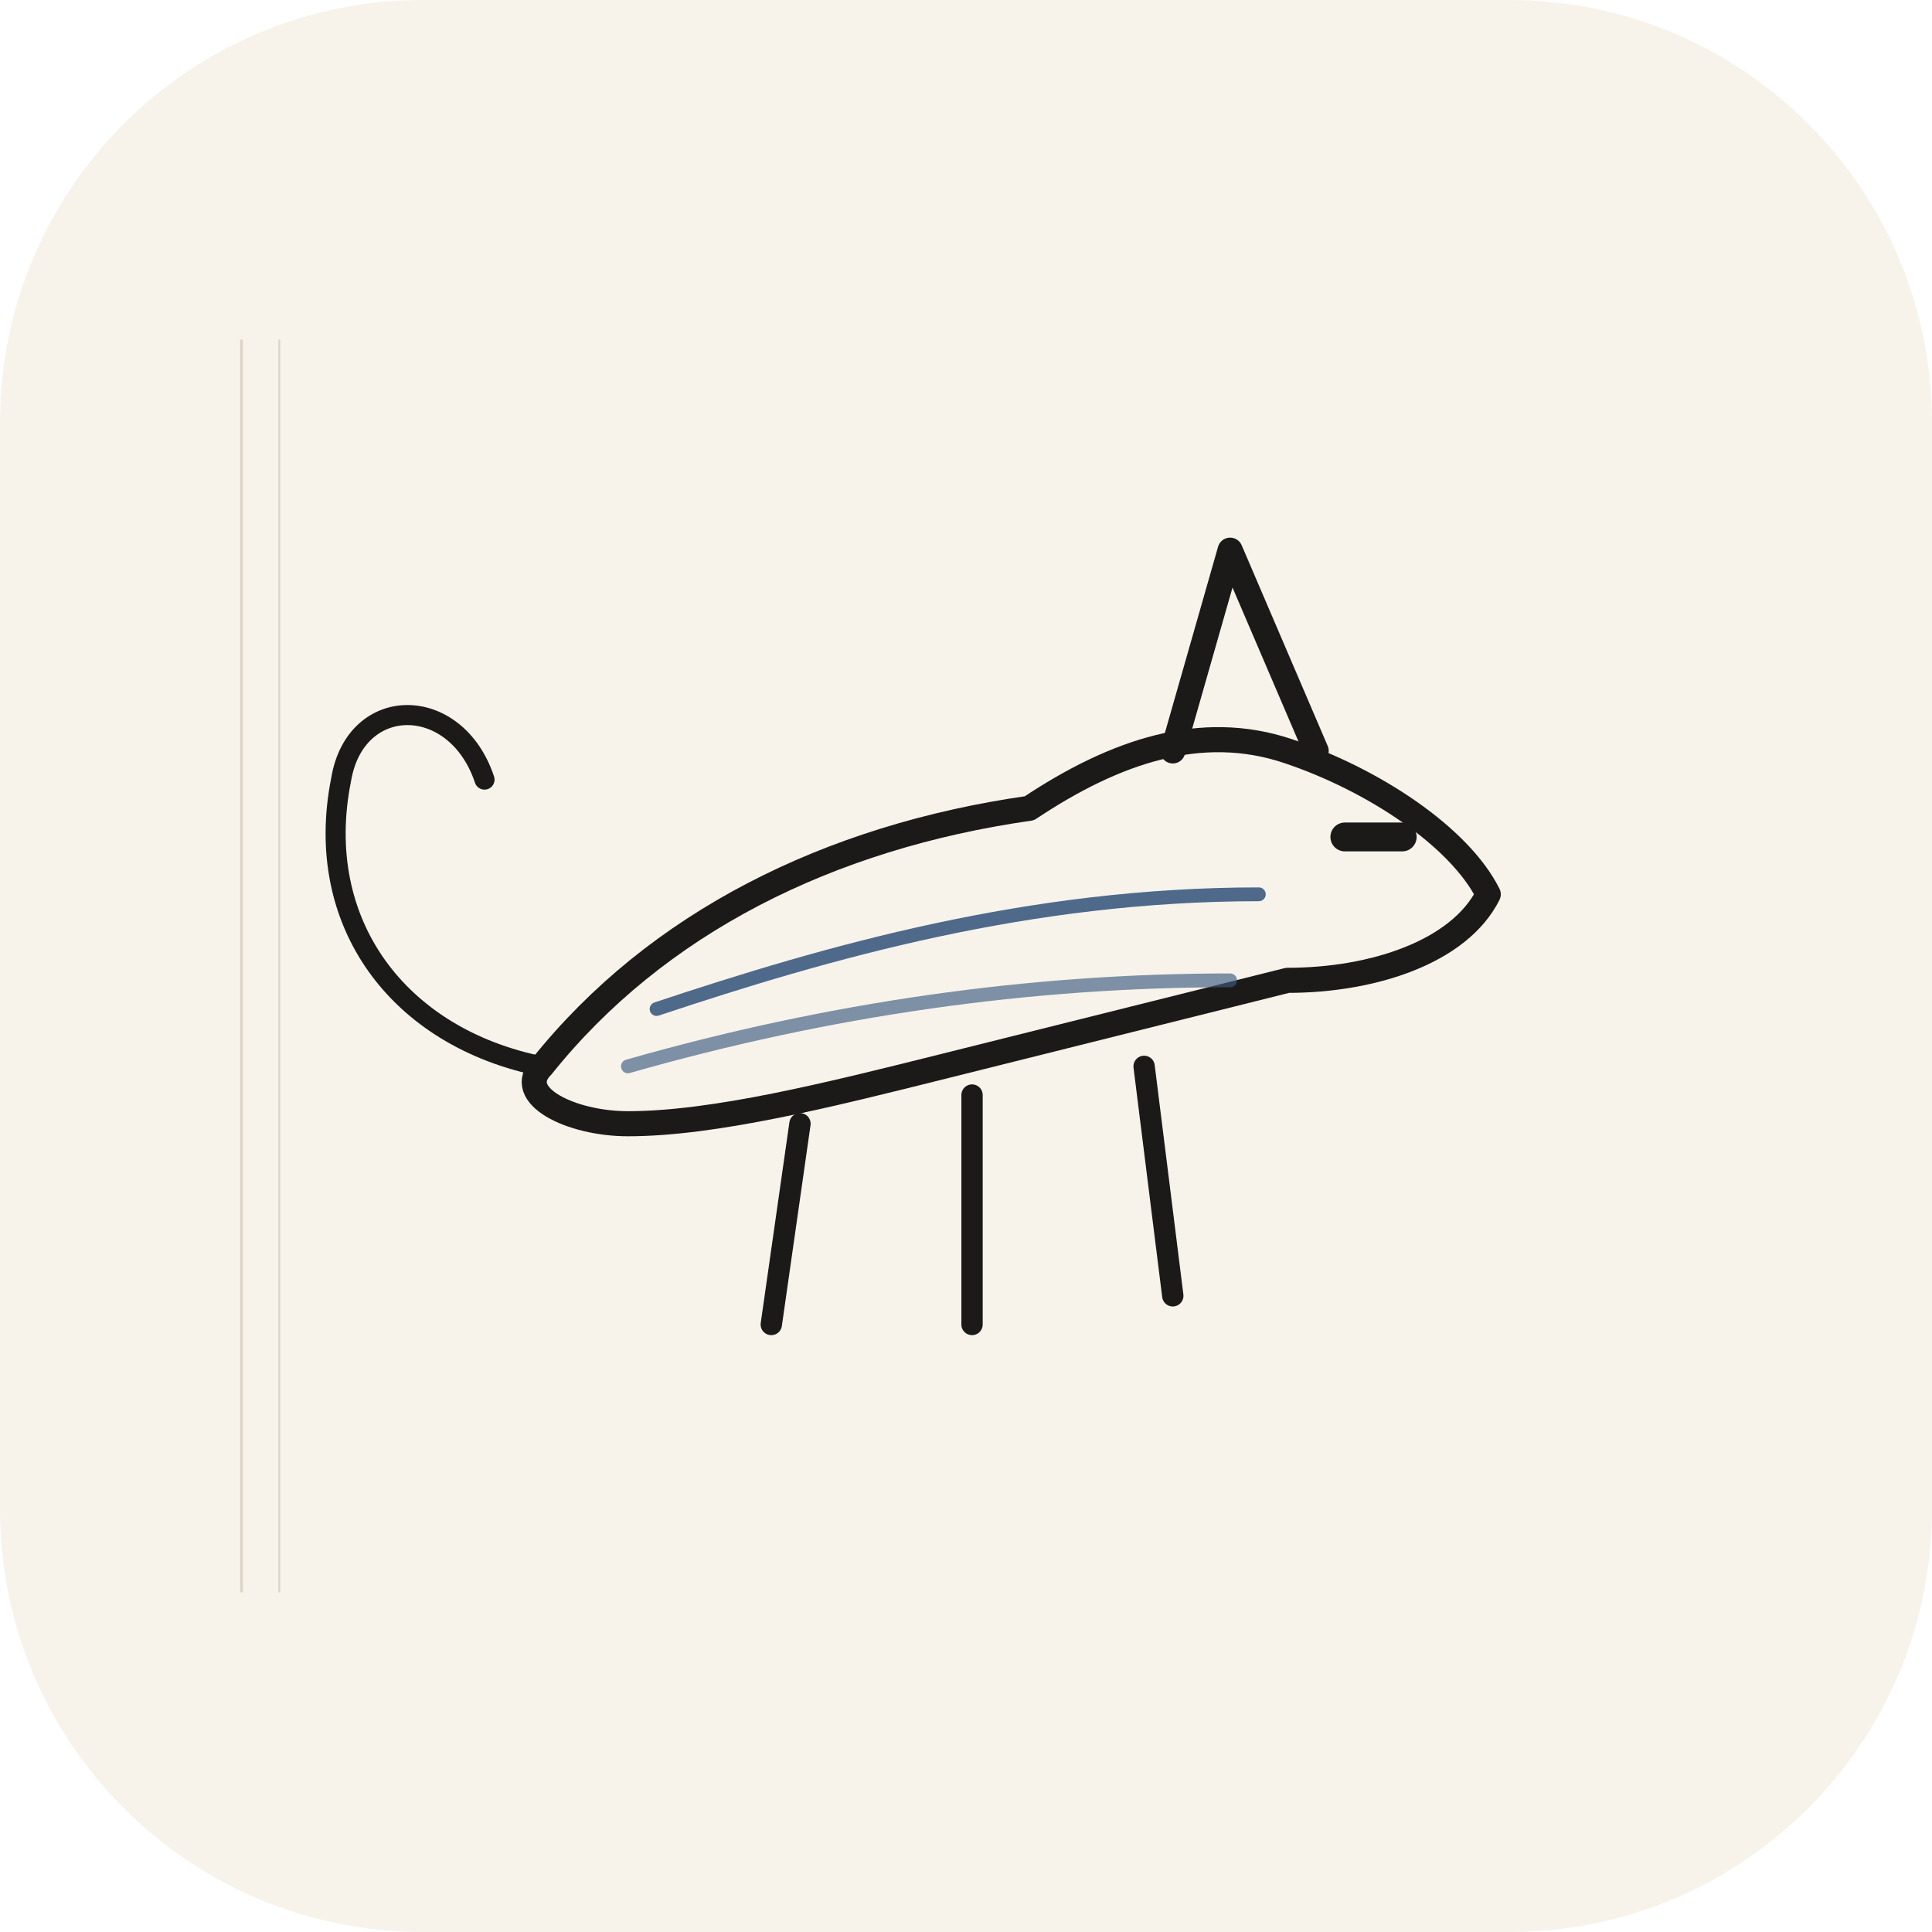
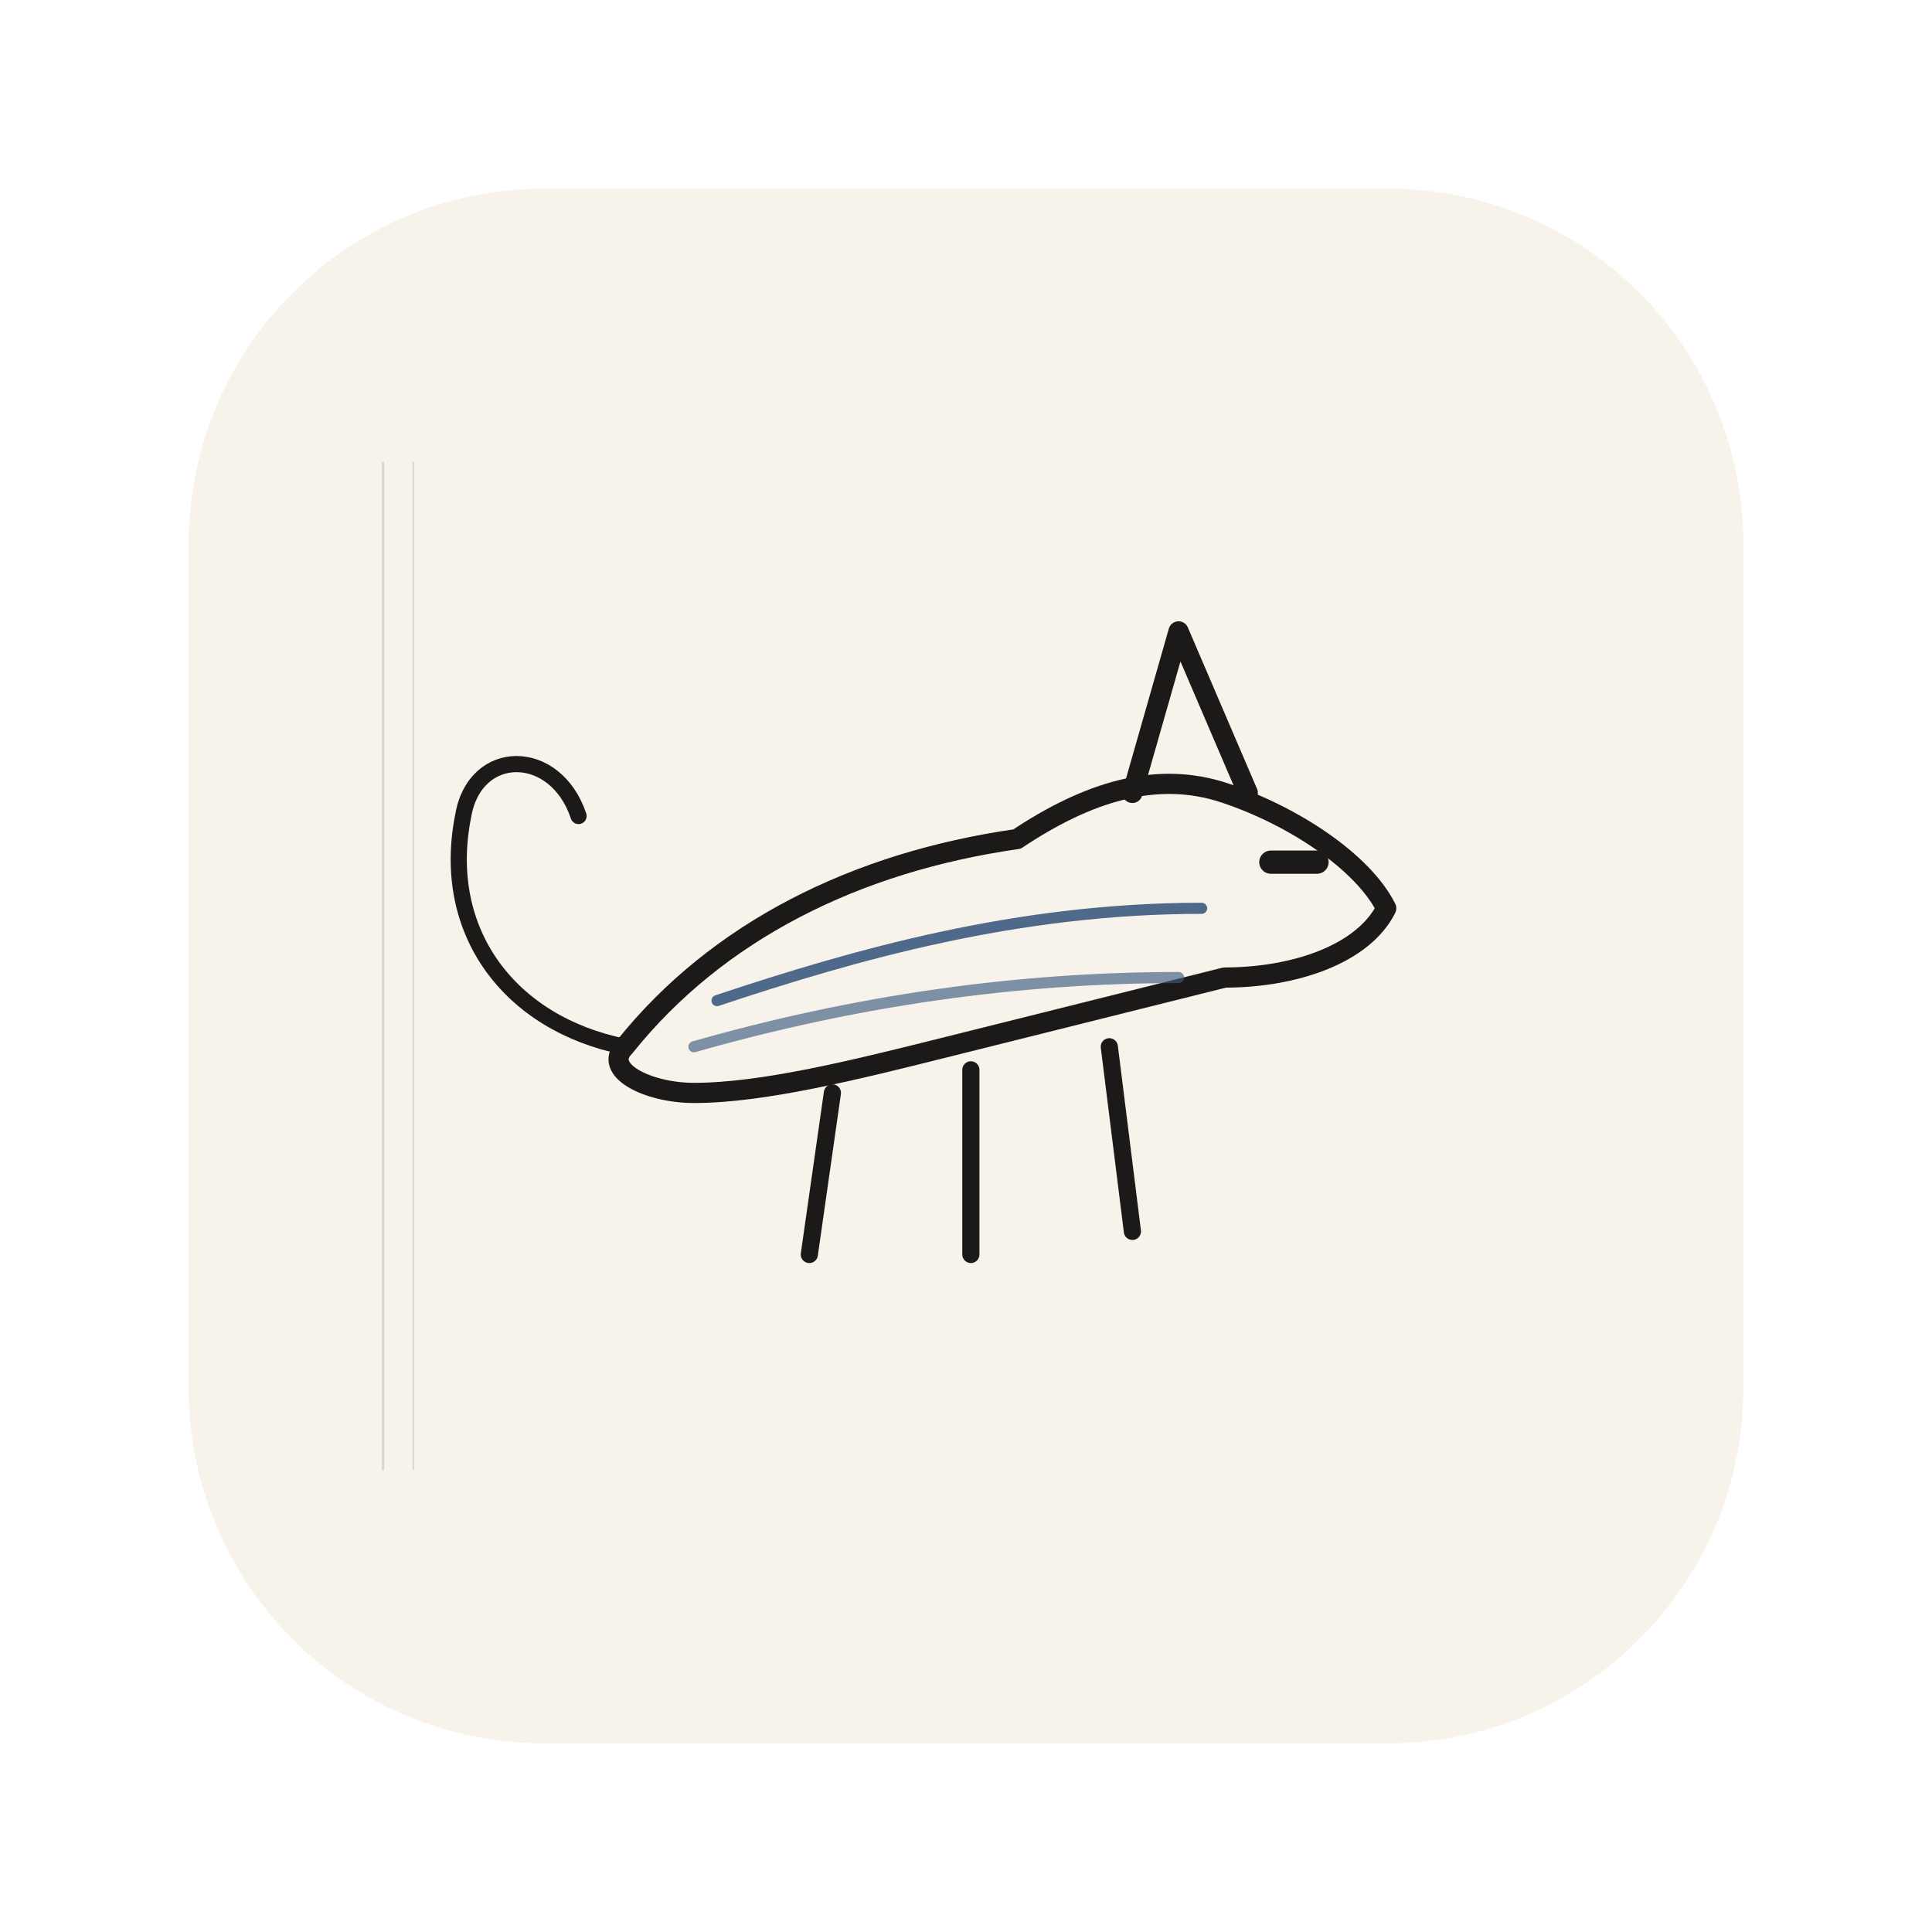
<svg xmlns="http://www.w3.org/2000/svg" width="1024" height="1024" viewBox="0 0 1024 1024">
-   <defs>
-     <clipPath id="r">
-       <rect x="0" y="0" width="1024" height="1024" rx="224" ry="224" />
-     </clipPath>
-   </defs>
-   <g clip-path="url(#r)">
-     <rect x="0" y="0" width="1024" height="1024" rx="224" ry="224" fill="#F7F3EB" />
-     <line x1="128" y1="180" x2="128" y2="844" stroke="#DDD5C8" stroke-width="1.5" />
-     <line x1="148" y1="180" x2="148" y2="844" stroke="#DDD5C8" stroke-width="1" />
-     <g transform="translate(120,170) scale(7.6)">
-       <path d="M 22 52 C 30 42, 42 36, 56 34 C 62 30, 68 28, 74 30 C 80 32, 86 36, 88 40 C 86 44, 80 46, 74 46 C 66 48, 58 50, 50 52 C 42 54, 34 56, 28 56 C 24 56, 20 54, 22 52 Z" fill="none" stroke="#1C1A18" stroke-width="1.75" stroke-linecap="round" stroke-linejoin="round" />
-       <path d="M 66 30 L 70 16 L 76 30" fill="none" stroke="#1C1A18" stroke-width="1.75" stroke-linecap="round" stroke-linejoin="round" />
-       <path d="M 78 36 L 82 36" fill="none" stroke="#1C1A18" stroke-width="2.013" stroke-linecap="round" />
-       <path d="M 30 48 C 42 44, 56 40, 72 40" fill="none" stroke="#3D5A80" stroke-width="0.963" stroke-linecap="round" opacity="0.9" />
-       <path d="M 28 52 C 42 48, 56 46, 70 46" fill="none" stroke="#3D5A80" stroke-width="0.963" stroke-linecap="round" opacity="0.65" />
-       <path d="M 40 56 L 38 70 M 52 54 L 52 70 M 64 52 L 66 68" fill="none" stroke="#1C1A18" stroke-width="1.488" stroke-linecap="round" />
-       <path d="M 22 52 C 12 50, 6 42, 8 32 C 9 26, 16 26, 18 32" fill="none" stroke="#1C1A18" stroke-width="1.4" stroke-linecap="round" />
+   <g transform="translate(100 100) scale(0.8046875)">
+     <defs>
+       <clipPath id="r">
+         <rect x="0" y="0" width="1024" height="1024" rx="234" ry="234" />
+       </clipPath>
+     </defs>
+     <g clip-path="url(#r)">
+       <rect x="0" y="0" width="1024" height="1024" rx="234" ry="234" fill="#F7F3EB" />
+       <line x1="128" y1="180" x2="128" y2="844" stroke="#DDD5C8" stroke-width="1.5" />
+       <line x1="148" y1="180" x2="148" y2="844" stroke="#DDD5C8" stroke-width="1" />
+       <g transform="translate(120,170) scale(7.6)">
+         <path d="M 22 52 C 30 42, 42 36, 56 34 C 62 30, 68 28, 74 30 C 80 32, 86 36, 88 40 C 86 44, 80 46, 74 46 C 66 48, 58 50, 50 52 C 42 54, 34 56, 28 56 C 24 56, 20 54, 22 52 Z" fill="none" stroke="#1C1A18" stroke-width="1.75" stroke-linecap="round" stroke-linejoin="round" />
+         <path d="M 66 30 L 70 16 L 76 30" fill="none" stroke="#1C1A18" stroke-width="1.75" stroke-linecap="round" stroke-linejoin="round" />
+         <path d="M 78 36 L 82 36" fill="none" stroke="#1C1A18" stroke-width="2.013" stroke-linecap="round" />
+         <path d="M 30 48 C 42 44, 56 40, 72 40" fill="none" stroke="#3D5A80" stroke-width="0.963" stroke-linecap="round" opacity="0.9" />
+         <path d="M 28 52 C 42 48, 56 46, 70 46" fill="none" stroke="#3D5A80" stroke-width="0.963" stroke-linecap="round" opacity="0.65" />
+         <path d="M 40 56 L 38 70 M 52 54 L 52 70 M 64 52 L 66 68" fill="none" stroke="#1C1A18" stroke-width="1.488" stroke-linecap="round" />
+         <path d="M 22 52 C 12 50, 6 42, 8 32 C 9 26, 16 26, 18 32" fill="none" stroke="#1C1A18" stroke-width="1.4" stroke-linecap="round" />
+       </g>
    </g>
  </g>
</svg>
